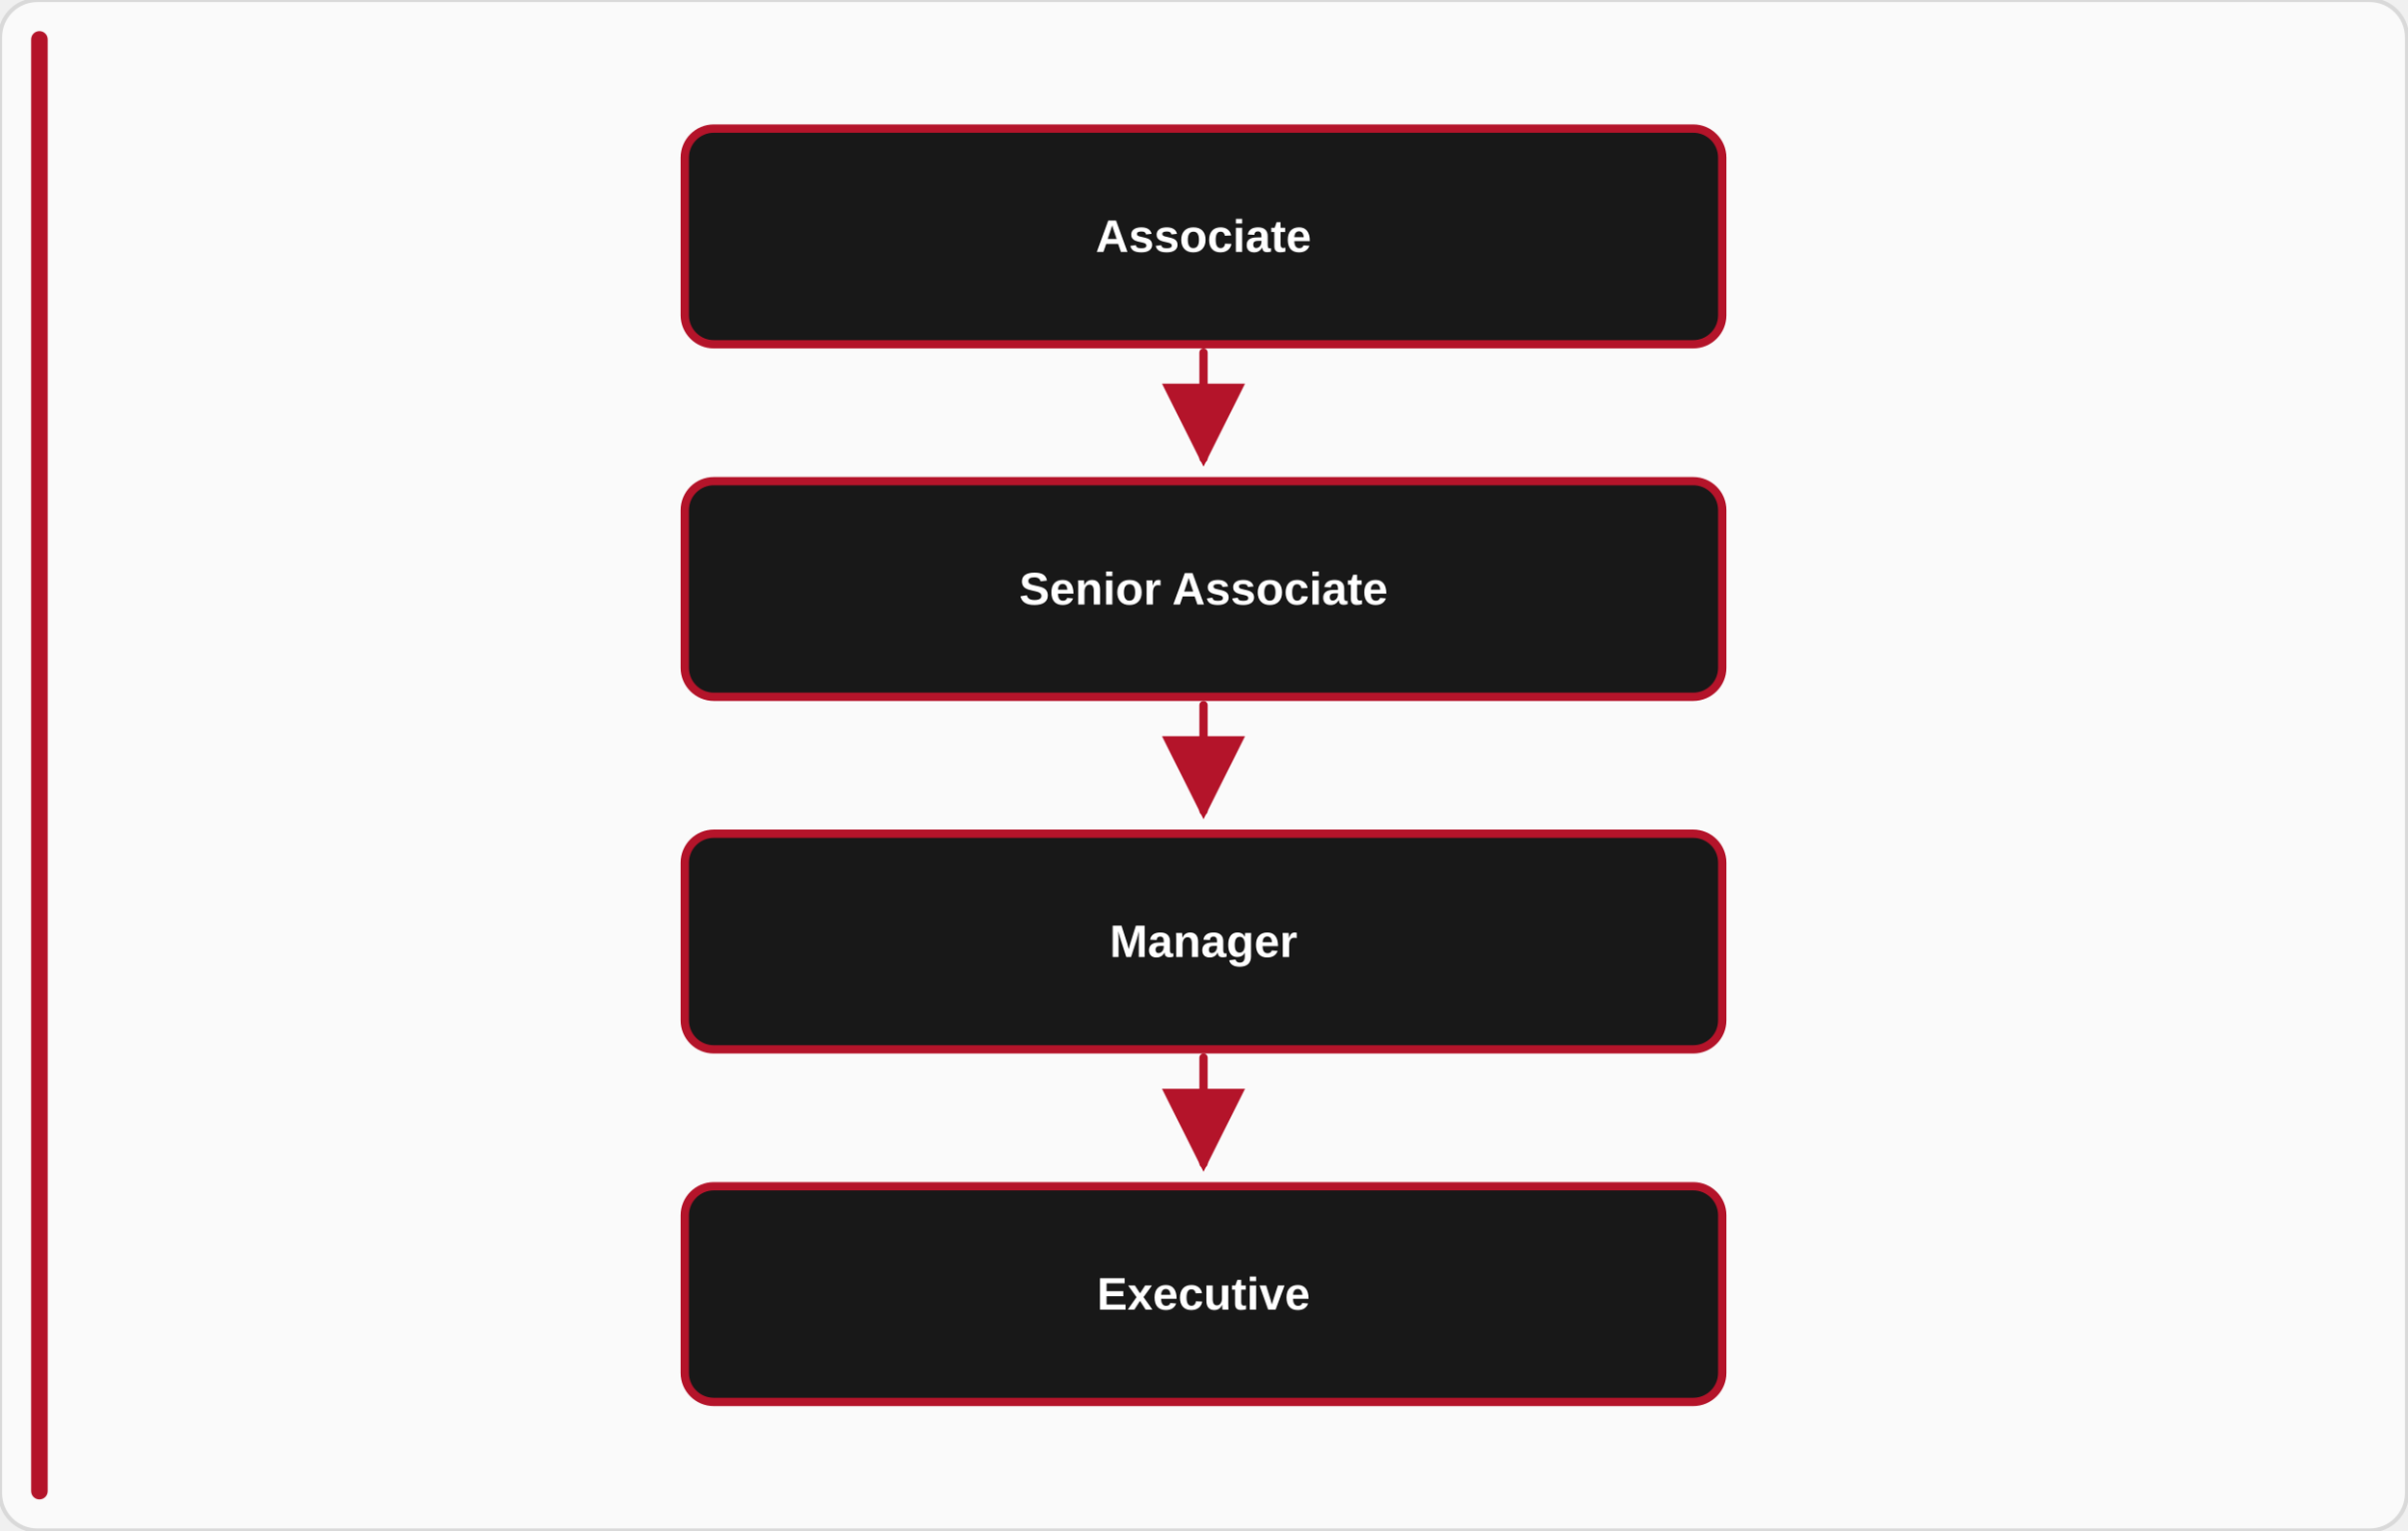
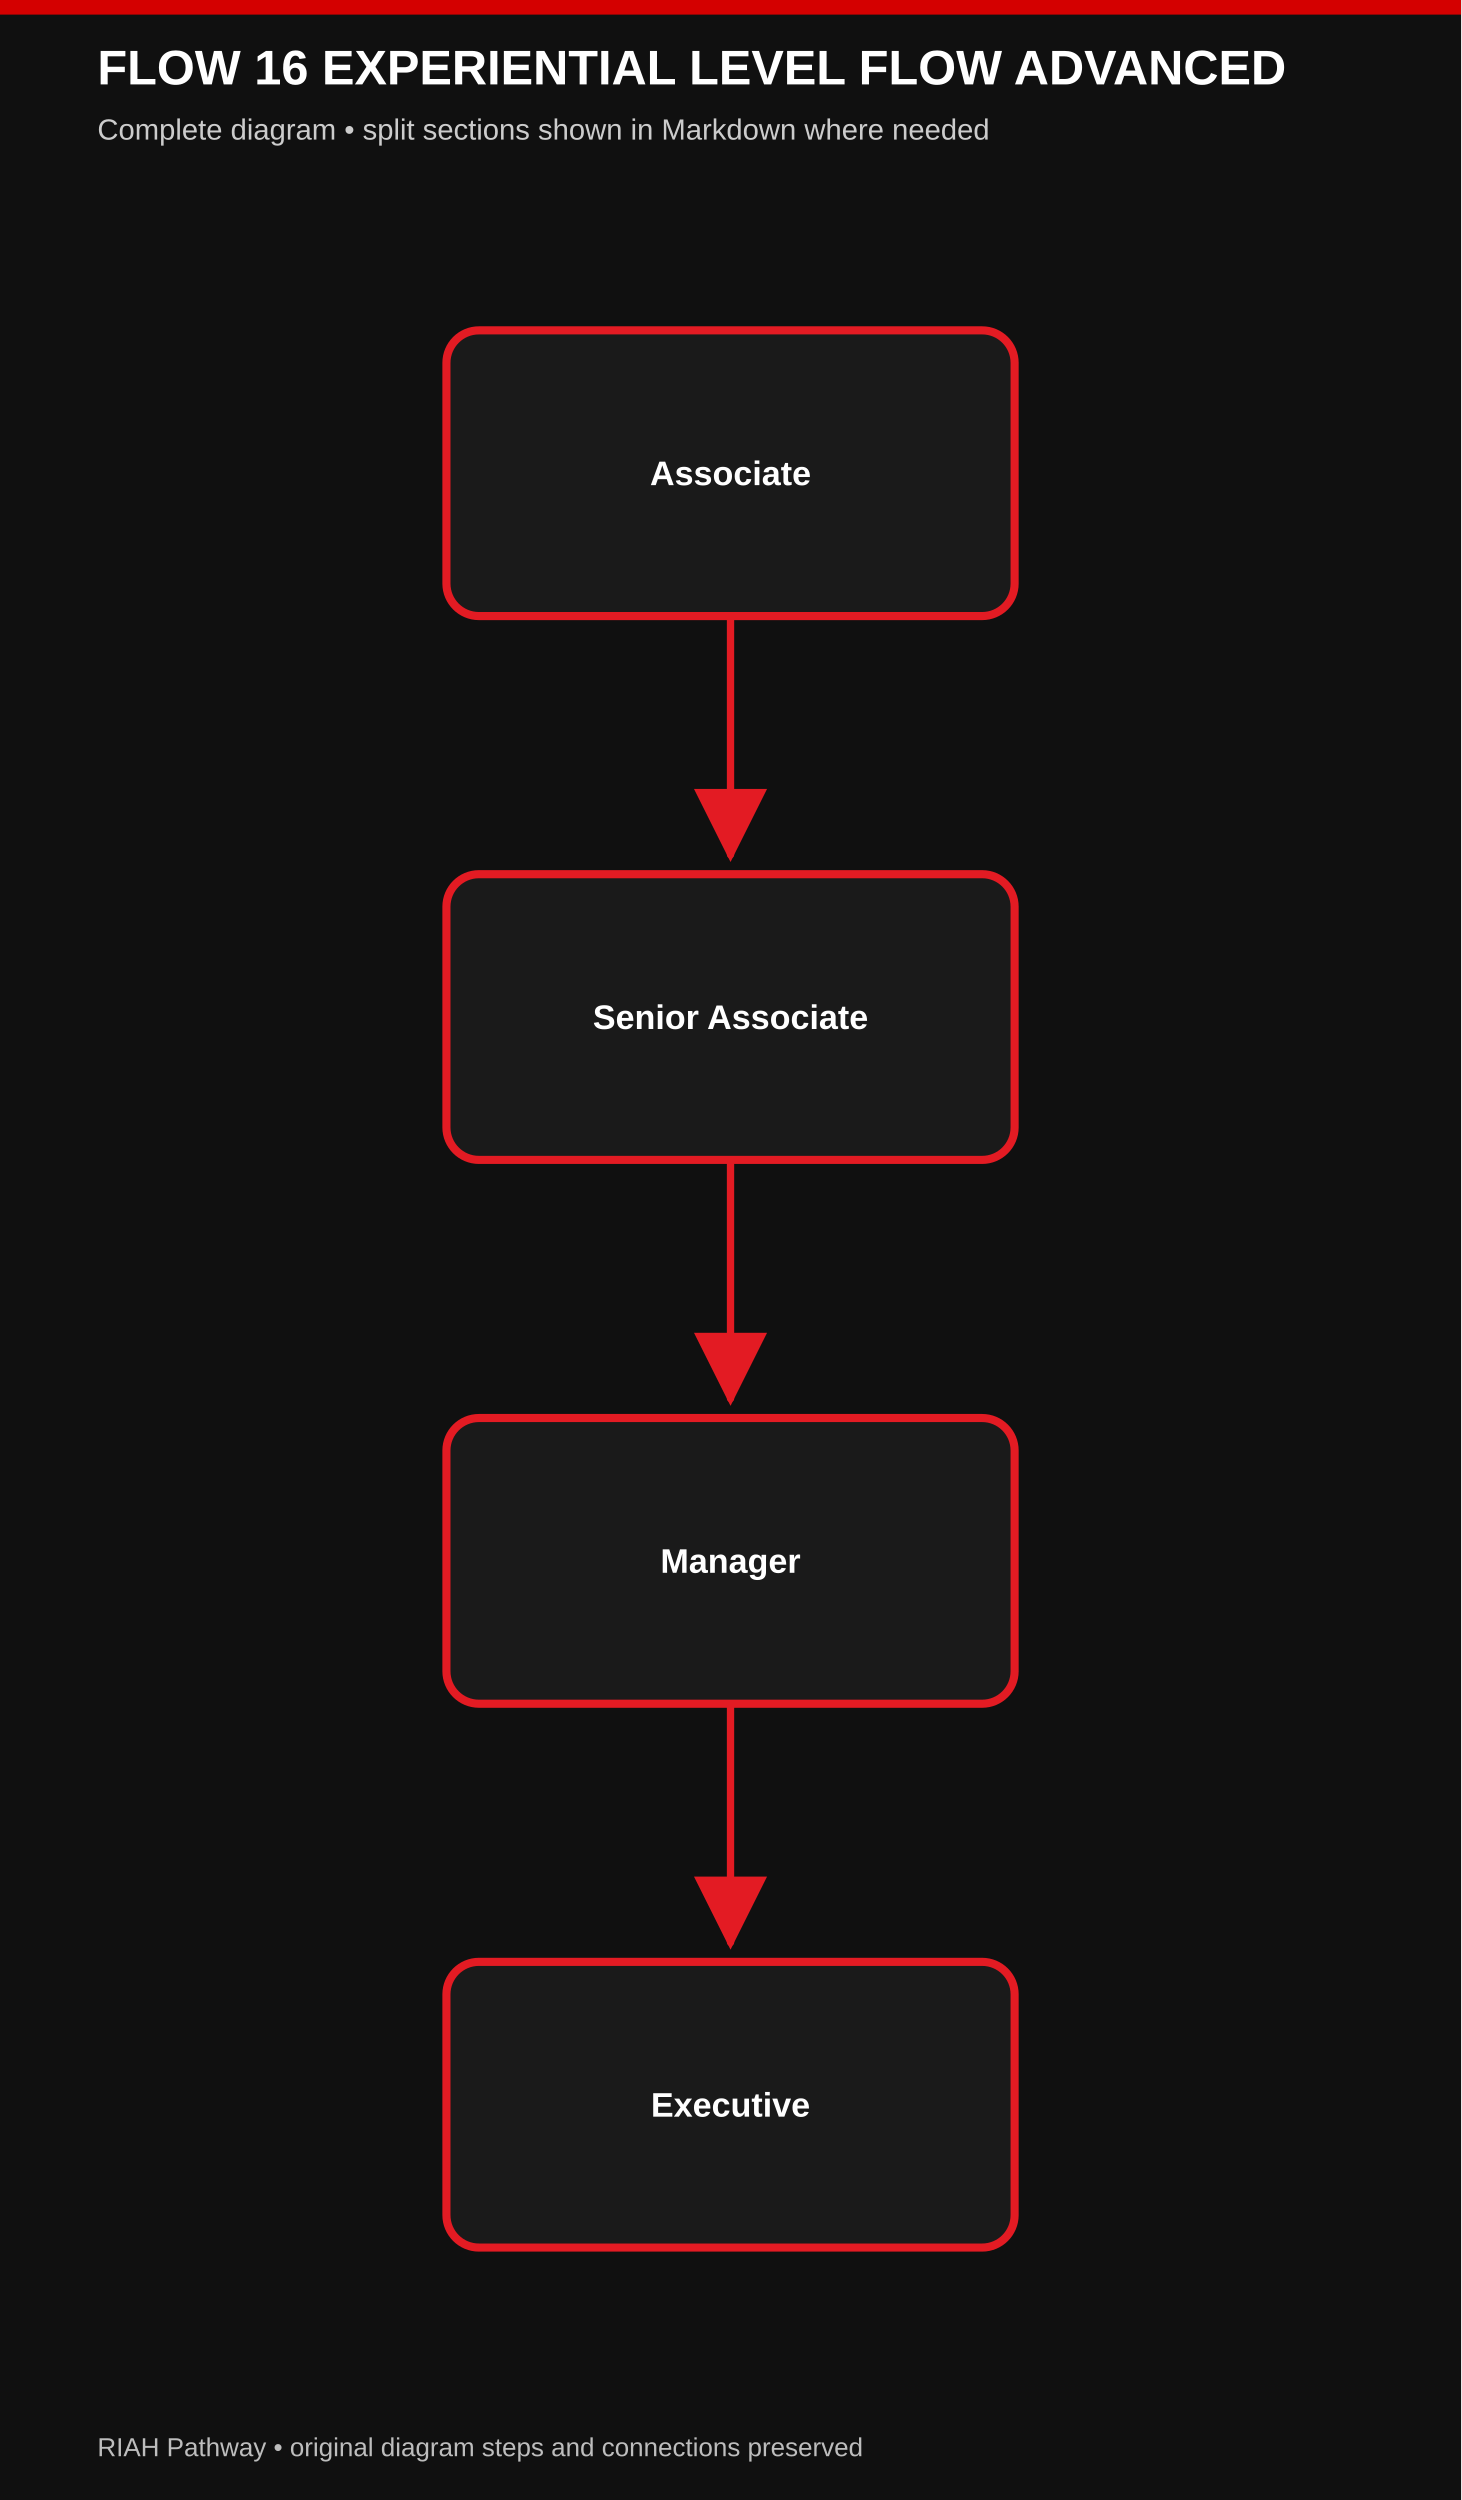
- <svg xmlns="http://www.w3.org/2000/svg" width="1160" height="738" viewBox="0 0 1160 738" role="img" aria-label="Experiential Level Flow — Advanced">
+ <svg xmlns="http://www.w3.org/2000/svg" width="900" height="1540" viewBox="0 0 900 1540" role="img" aria-label="FLOW 16 EXPERIENTIAL LEVEL FLOW ADVANCED">
  <defs>
-     <marker id="ah" markerWidth="12" markerHeight="12" refX="10" refY="6" orient="auto">
-       <path d="M1,1 L11,6 L1,11 Z" fill="#B4142A" />
+     <marker id="arrow" markerWidth="10" markerHeight="10" refX="9" refY="5" orient="auto">
+       <path d="M0,0 L10,5 L0,10 Z" fill="#E31B23" />
    </marker>
  </defs>
-   <rect width="1160" height="738" fill="#FAFAFA" stroke="#D9D9D9" stroke-width="2" rx="18" />
-   <rect x="15" y="15" width="8" height="708" rx="4" fill="#B4142A" />
-   <path d="M580 170 C580 194, 580 197, 580 221" fill="none" stroke="#B4142A" stroke-width="4" stroke-linecap="round" marker-end="url(#ah)" />
-   <path d="M580 340 C580 364, 580 367, 580 391" fill="none" stroke="#B4142A" stroke-width="4" stroke-linecap="round" marker-end="url(#ah)" />
-   <path d="M580 510 C580 534, 580 537, 580 561" fill="none" stroke="#B4142A" stroke-width="4" stroke-linecap="round" marker-end="url(#ah)" />
-   <rect x="330" y="62" width="500" height="104" rx="14" fill="#181818" stroke="#B4142A" stroke-width="4" />
-   <text x="580" y="121.48" font-family="Arial, Helvetica, sans-serif" font-weight="600" font-size="22" text-anchor="middle" fill="white">Associate</text>
-   <rect x="330" y="232" width="500" height="104" rx="14" fill="#181818" stroke="#B4142A" stroke-width="4" />
-   <text x="580" y="291.48" font-family="Arial, Helvetica, sans-serif" font-weight="600" font-size="22" text-anchor="middle" fill="white">Senior Associate</text>
-   <rect x="330" y="402" width="500" height="104" rx="14" fill="#181818" stroke="#B4142A" stroke-width="4" />
-   <text x="580" y="461.48" font-family="Arial, Helvetica, sans-serif" font-weight="600" font-size="22" text-anchor="middle" fill="white">Manager</text>
-   <rect x="330" y="572" width="500" height="104" rx="14" fill="#181818" stroke="#B4142A" stroke-width="4" />
-   <text x="580" y="631.48" font-family="Arial, Helvetica, sans-serif" font-weight="600" font-size="22" text-anchor="middle" fill="white">Executive</text>
+   <rect width="900" height="1540" fill="#101010" />
+   <rect width="900" height="9" fill="#D40000" />
+   <text x="60" y="52" fill="#FFFFFF" font-family="Arial,DejaVu Sans,sans-serif" font-size="30" font-weight="700">FLOW 16 EXPERIENTIAL LEVEL FLOW ADVANCED</text>
+   <text x="60" y="86" fill="#CCCCCC" font-family="Arial,DejaVu Sans,sans-serif" font-size="18">Complete diagram • split sections shown in Markdown where needed</text>
+   <path d="M450,379.5 L450,453 L450,453 L450,526.5" stroke="#E31B23" stroke-width="4.5" fill="none" stroke-linecap="round" stroke-linejoin="round" marker-end="url(#arrow)" />
+   <path d="M450,714.5 L450,788 L450,788 L450,861.5" stroke="#E31B23" stroke-width="4.5" fill="none" stroke-linecap="round" stroke-linejoin="round" marker-end="url(#arrow)" />
+   <path d="M450,1049.5 L450,1123 L450,1123 L450,1196.5" stroke="#E31B23" stroke-width="4.5" fill="none" stroke-linecap="round" stroke-linejoin="round" marker-end="url(#arrow)" />
+   <rect x="275" y="203.5" width="350" height="176" rx="20" fill="#1A1A1A" stroke="#E31B23" stroke-width="5" />
+   <text x="450" y="298.85" font-family="Arial,DejaVu Sans,sans-serif" fill="#FFFFFF" font-size="21" font-weight="700" text-anchor="middle">
+     <tspan x="450" dy="0">Associate</tspan>
+   </text>
+   <rect x="275" y="538.5" width="350" height="176" rx="20" fill="#1A1A1A" stroke="#E31B23" stroke-width="5" />
+   <text x="450" y="633.85" font-family="Arial,DejaVu Sans,sans-serif" fill="#FFFFFF" font-size="21" font-weight="700" text-anchor="middle">
+     <tspan x="450" dy="0">Senior Associate</tspan>
+   </text>
+   <rect x="275" y="873.5" width="350" height="176" rx="20" fill="#1A1A1A" stroke="#E31B23" stroke-width="5" />
+   <text x="450" y="968.85" font-family="Arial,DejaVu Sans,sans-serif" fill="#FFFFFF" font-size="21" font-weight="700" text-anchor="middle">
+     <tspan x="450" dy="0">Manager</tspan>
+   </text>
+   <rect x="275" y="1208.5" width="350" height="176" rx="20" fill="#1A1A1A" stroke="#E31B23" stroke-width="5" />
+   <text x="450" y="1303.85" font-family="Arial,DejaVu Sans,sans-serif" fill="#FFFFFF" font-size="21" font-weight="700" text-anchor="middle">
+     <tspan x="450" dy="0">Executive</tspan>
+   </text>
+   <text x="60" y="1513" fill="#BDBDBD" font-family="Arial,DejaVu Sans,sans-serif" font-size="16">RIAH Pathway • original diagram steps and connections preserved</text>
</svg>
